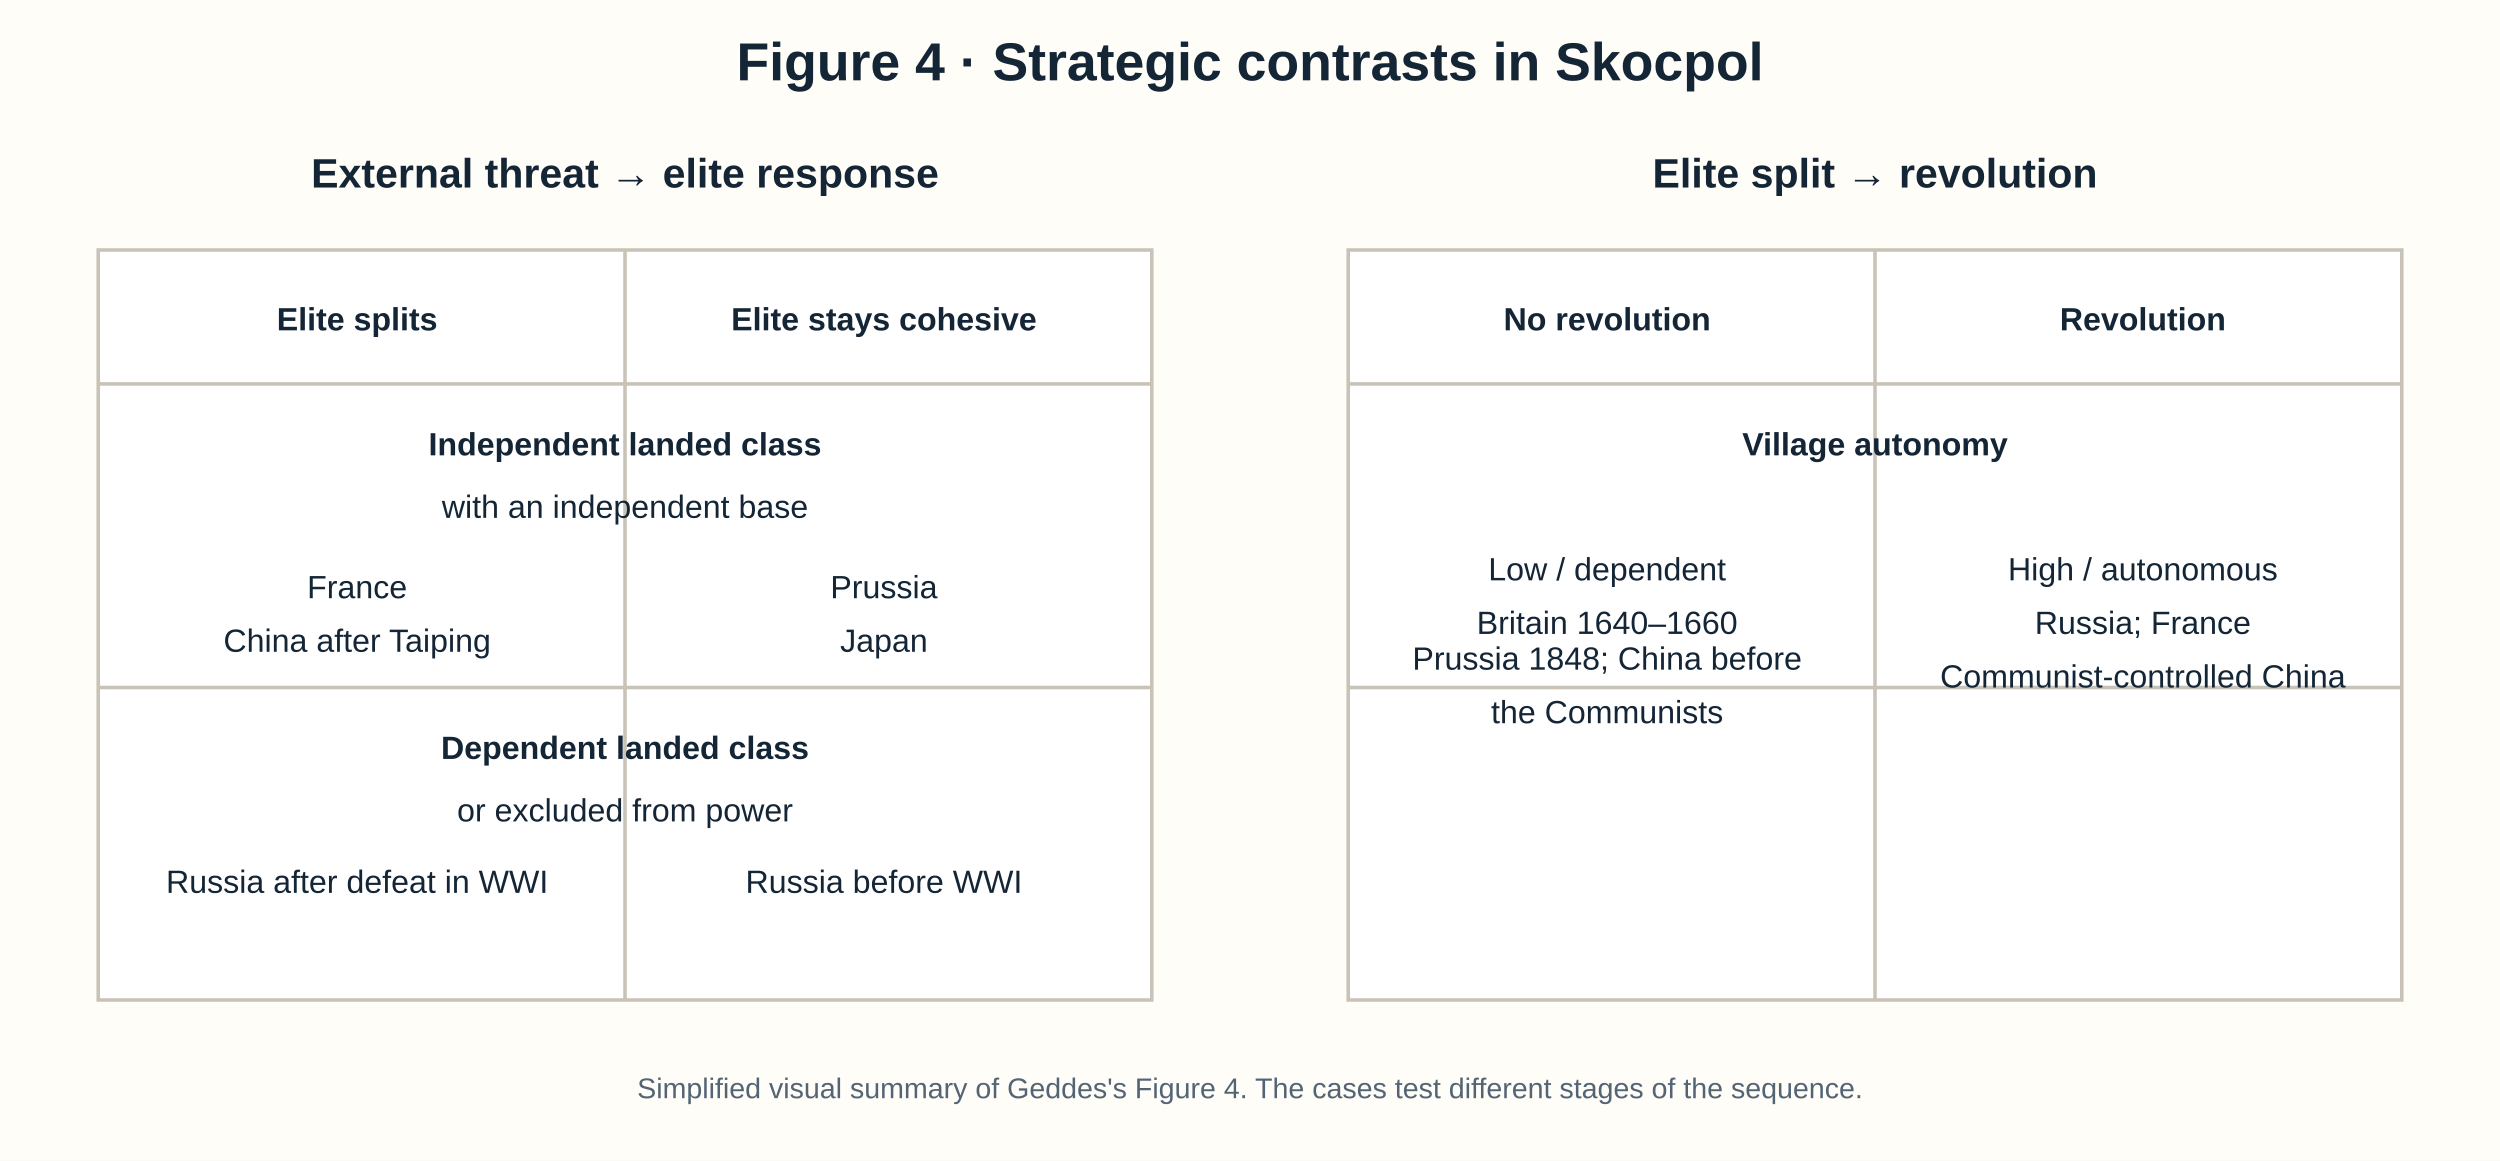
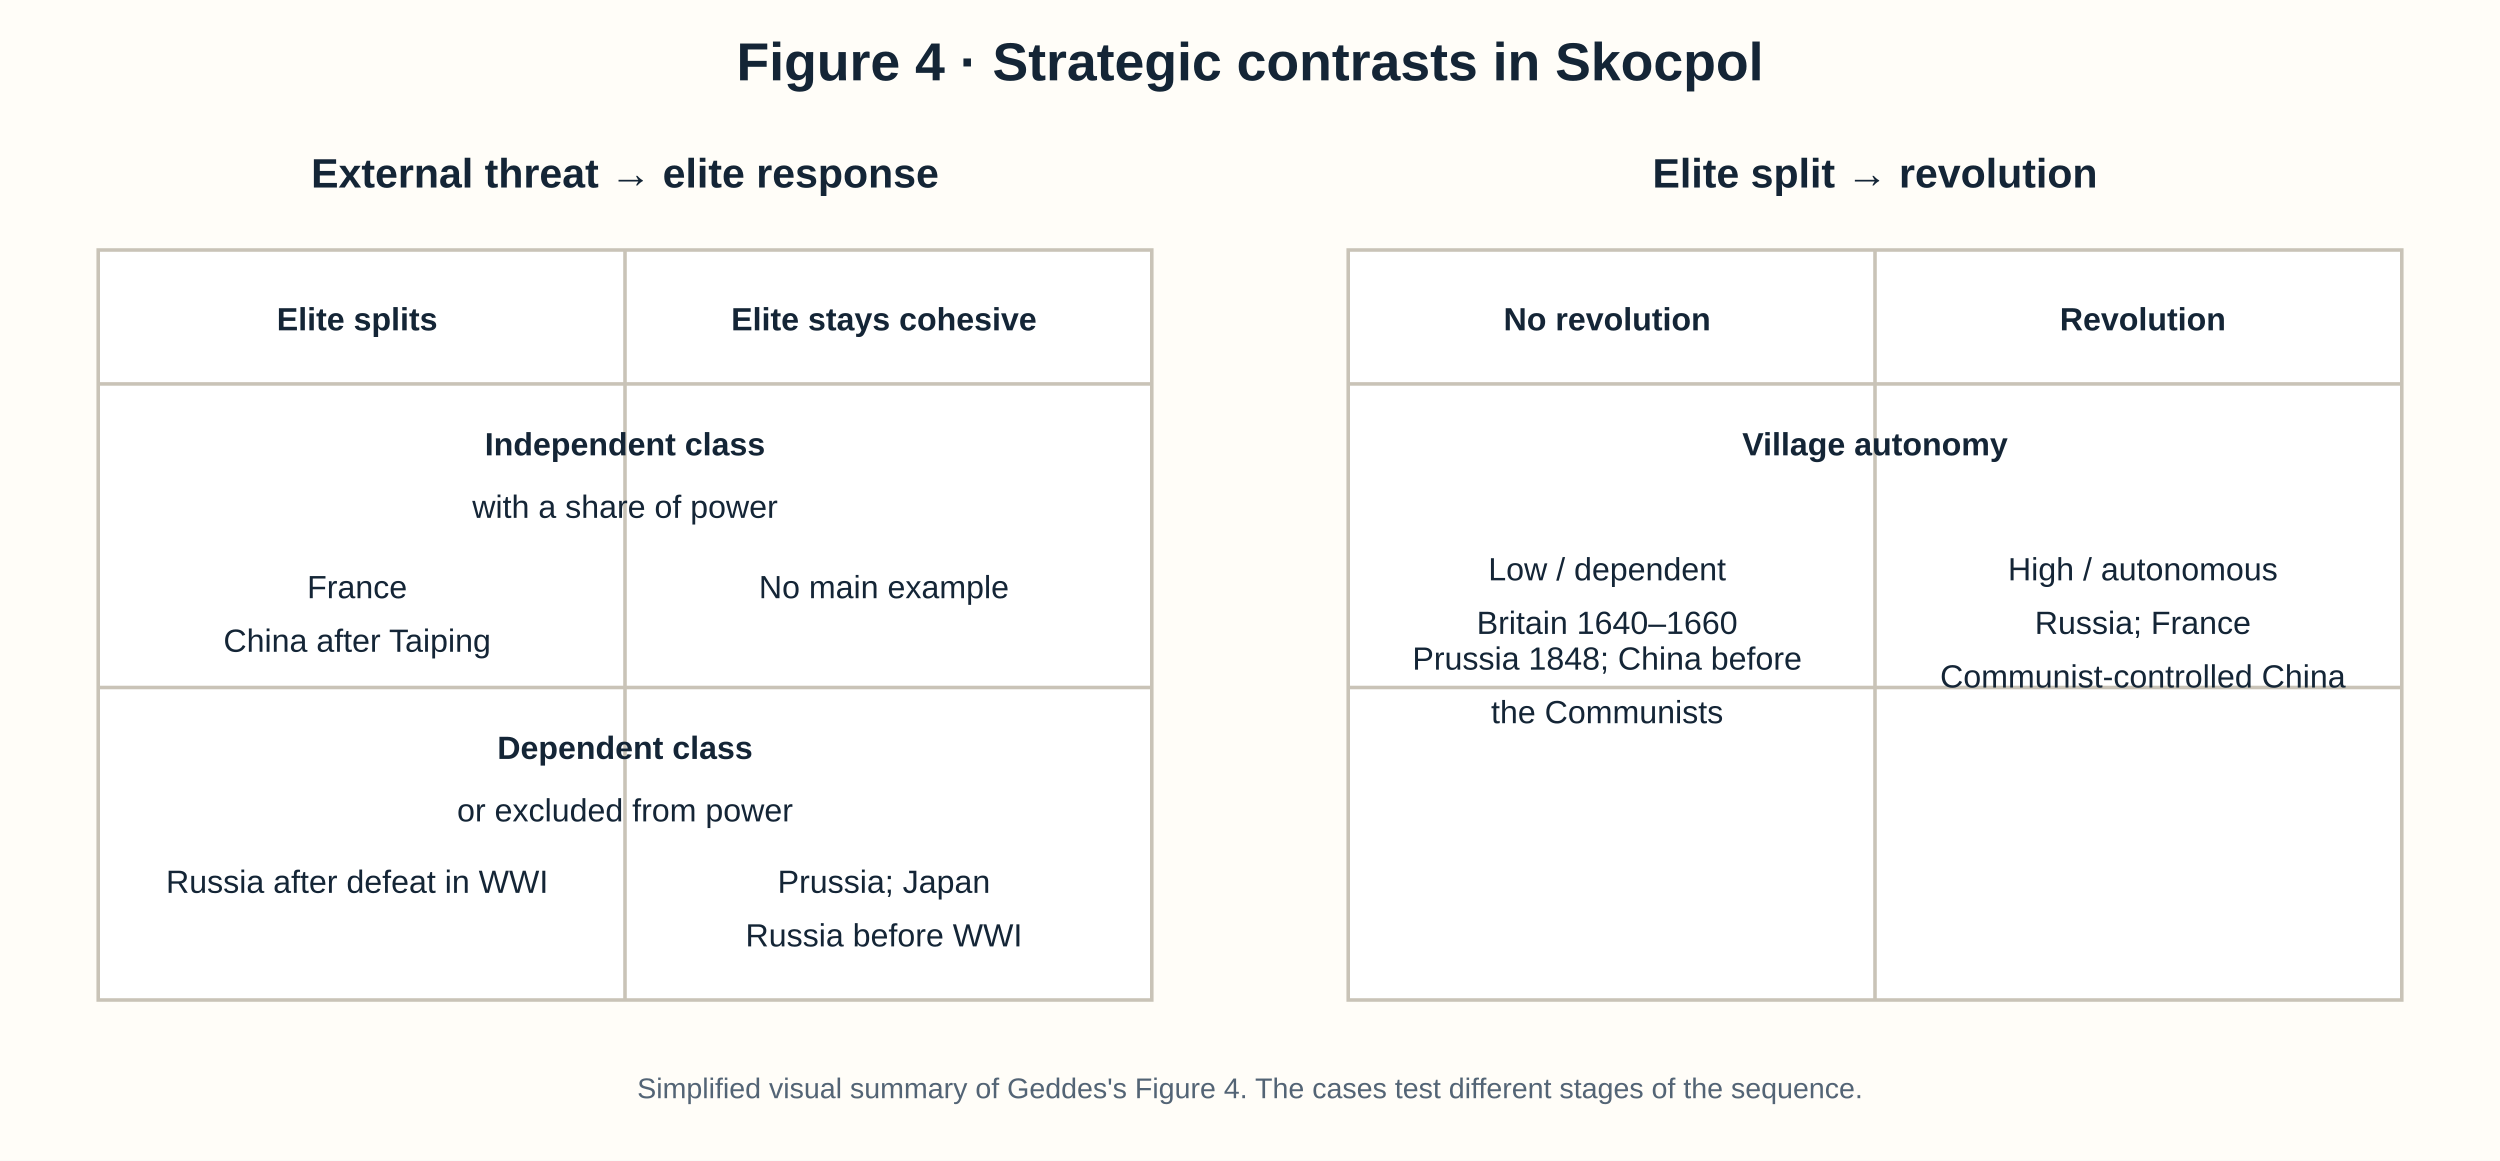
<svg xmlns="http://www.w3.org/2000/svg" viewBox="0 0 1400 650" role="img" aria-labelledby="t d">
  <rect width="1400" height="650" fill="#fffdf8" />
  <g font-family="Arial,sans-serif" fill="#142536">
    <text x="700" y="45" text-anchor="middle" font-size="30" font-weight="700">Figure 4 · Strategic contrasts in Skocpol</text>
    <text x="350" y="105" text-anchor="middle" font-size="23" font-weight="700">External threat → elite response</text>
    <text x="1050" y="105" text-anchor="middle" font-size="23" font-weight="700">Elite split → revolution</text>
  </g>
  <g stroke="#c9c3b7" stroke-width="2">
    <rect x="55" y="140" width="590" height="420" fill="#fff" />
    <path d="M55 215H645M350 140V560M55 385H645" />
    <rect x="755" y="140" width="590" height="420" fill="#fff" />
    <path d="M755 215H1345M1050 140V560M755 385H1345" />
  </g>
  <g font-family="Arial,sans-serif" fill="#142536" font-size="18">
    <text x="200" y="185" text-anchor="middle" font-weight="700">Elite splits</text>
    <text x="495" y="185" text-anchor="middle" font-weight="700">Elite stays cohesive</text>
-     <text x="350" y="255" text-anchor="middle" font-weight="700">Independent landed class</text>
-     <text x="350" y="290" text-anchor="middle">with an independent base</text>
+     <text x="350" y="255" text-anchor="middle" font-weight="700">Independent class</text>
+     <text x="350" y="290" text-anchor="middle">with a share of power</text>
    <text x="200" y="335" text-anchor="middle">France</text>
    <text x="200" y="365" text-anchor="middle">China after Taiping</text>
-     <text x="495" y="335" text-anchor="middle">Prussia</text>
-     <text x="495" y="365" text-anchor="middle">Japan</text>
-     <text x="350" y="425" text-anchor="middle" font-weight="700">Dependent landed class</text>
+     <text x="495" y="335" text-anchor="middle">No main example</text>
+     <text x="350" y="425" text-anchor="middle" font-weight="700">Dependent class</text>
    <text x="350" y="460" text-anchor="middle">or excluded from power</text>
-     <text x="495" y="500" text-anchor="middle">Russia before WWI</text>
+     <text x="495" y="500" text-anchor="middle">Prussia; Japan</text>
+     <text x="495" y="530" text-anchor="middle">Russia before WWI</text>
    <text x="200" y="500" text-anchor="middle">Russia after defeat in WWI</text>
    <text x="900" y="185" text-anchor="middle" font-weight="700">No revolution</text>
    <text x="1200" y="185" text-anchor="middle" font-weight="700">Revolution</text>
    <text x="1050" y="255" text-anchor="middle" font-weight="700">Village autonomy</text>
    <text x="900" y="325" text-anchor="middle">Low / dependent</text>
    <text x="900" y="355" text-anchor="middle">Britain 1640–1660</text>
    <text x="900" y="375" text-anchor="middle">Prussia 1848; China before</text>
    <text x="900" y="405" text-anchor="middle">the Communists</text>
    <text x="1200" y="325" text-anchor="middle">High / autonomous</text>
    <text x="1200" y="355" text-anchor="middle">Russia; France</text>
    <text x="1200" y="385" text-anchor="middle">Communist-controlled China</text>
  </g>
  <text x="700" y="615" text-anchor="middle" font-family="Arial,sans-serif" font-size="16" fill="#536475">Simplified visual summary of Geddes's Figure 4. The cases test different stages of the sequence.</text>
</svg>
